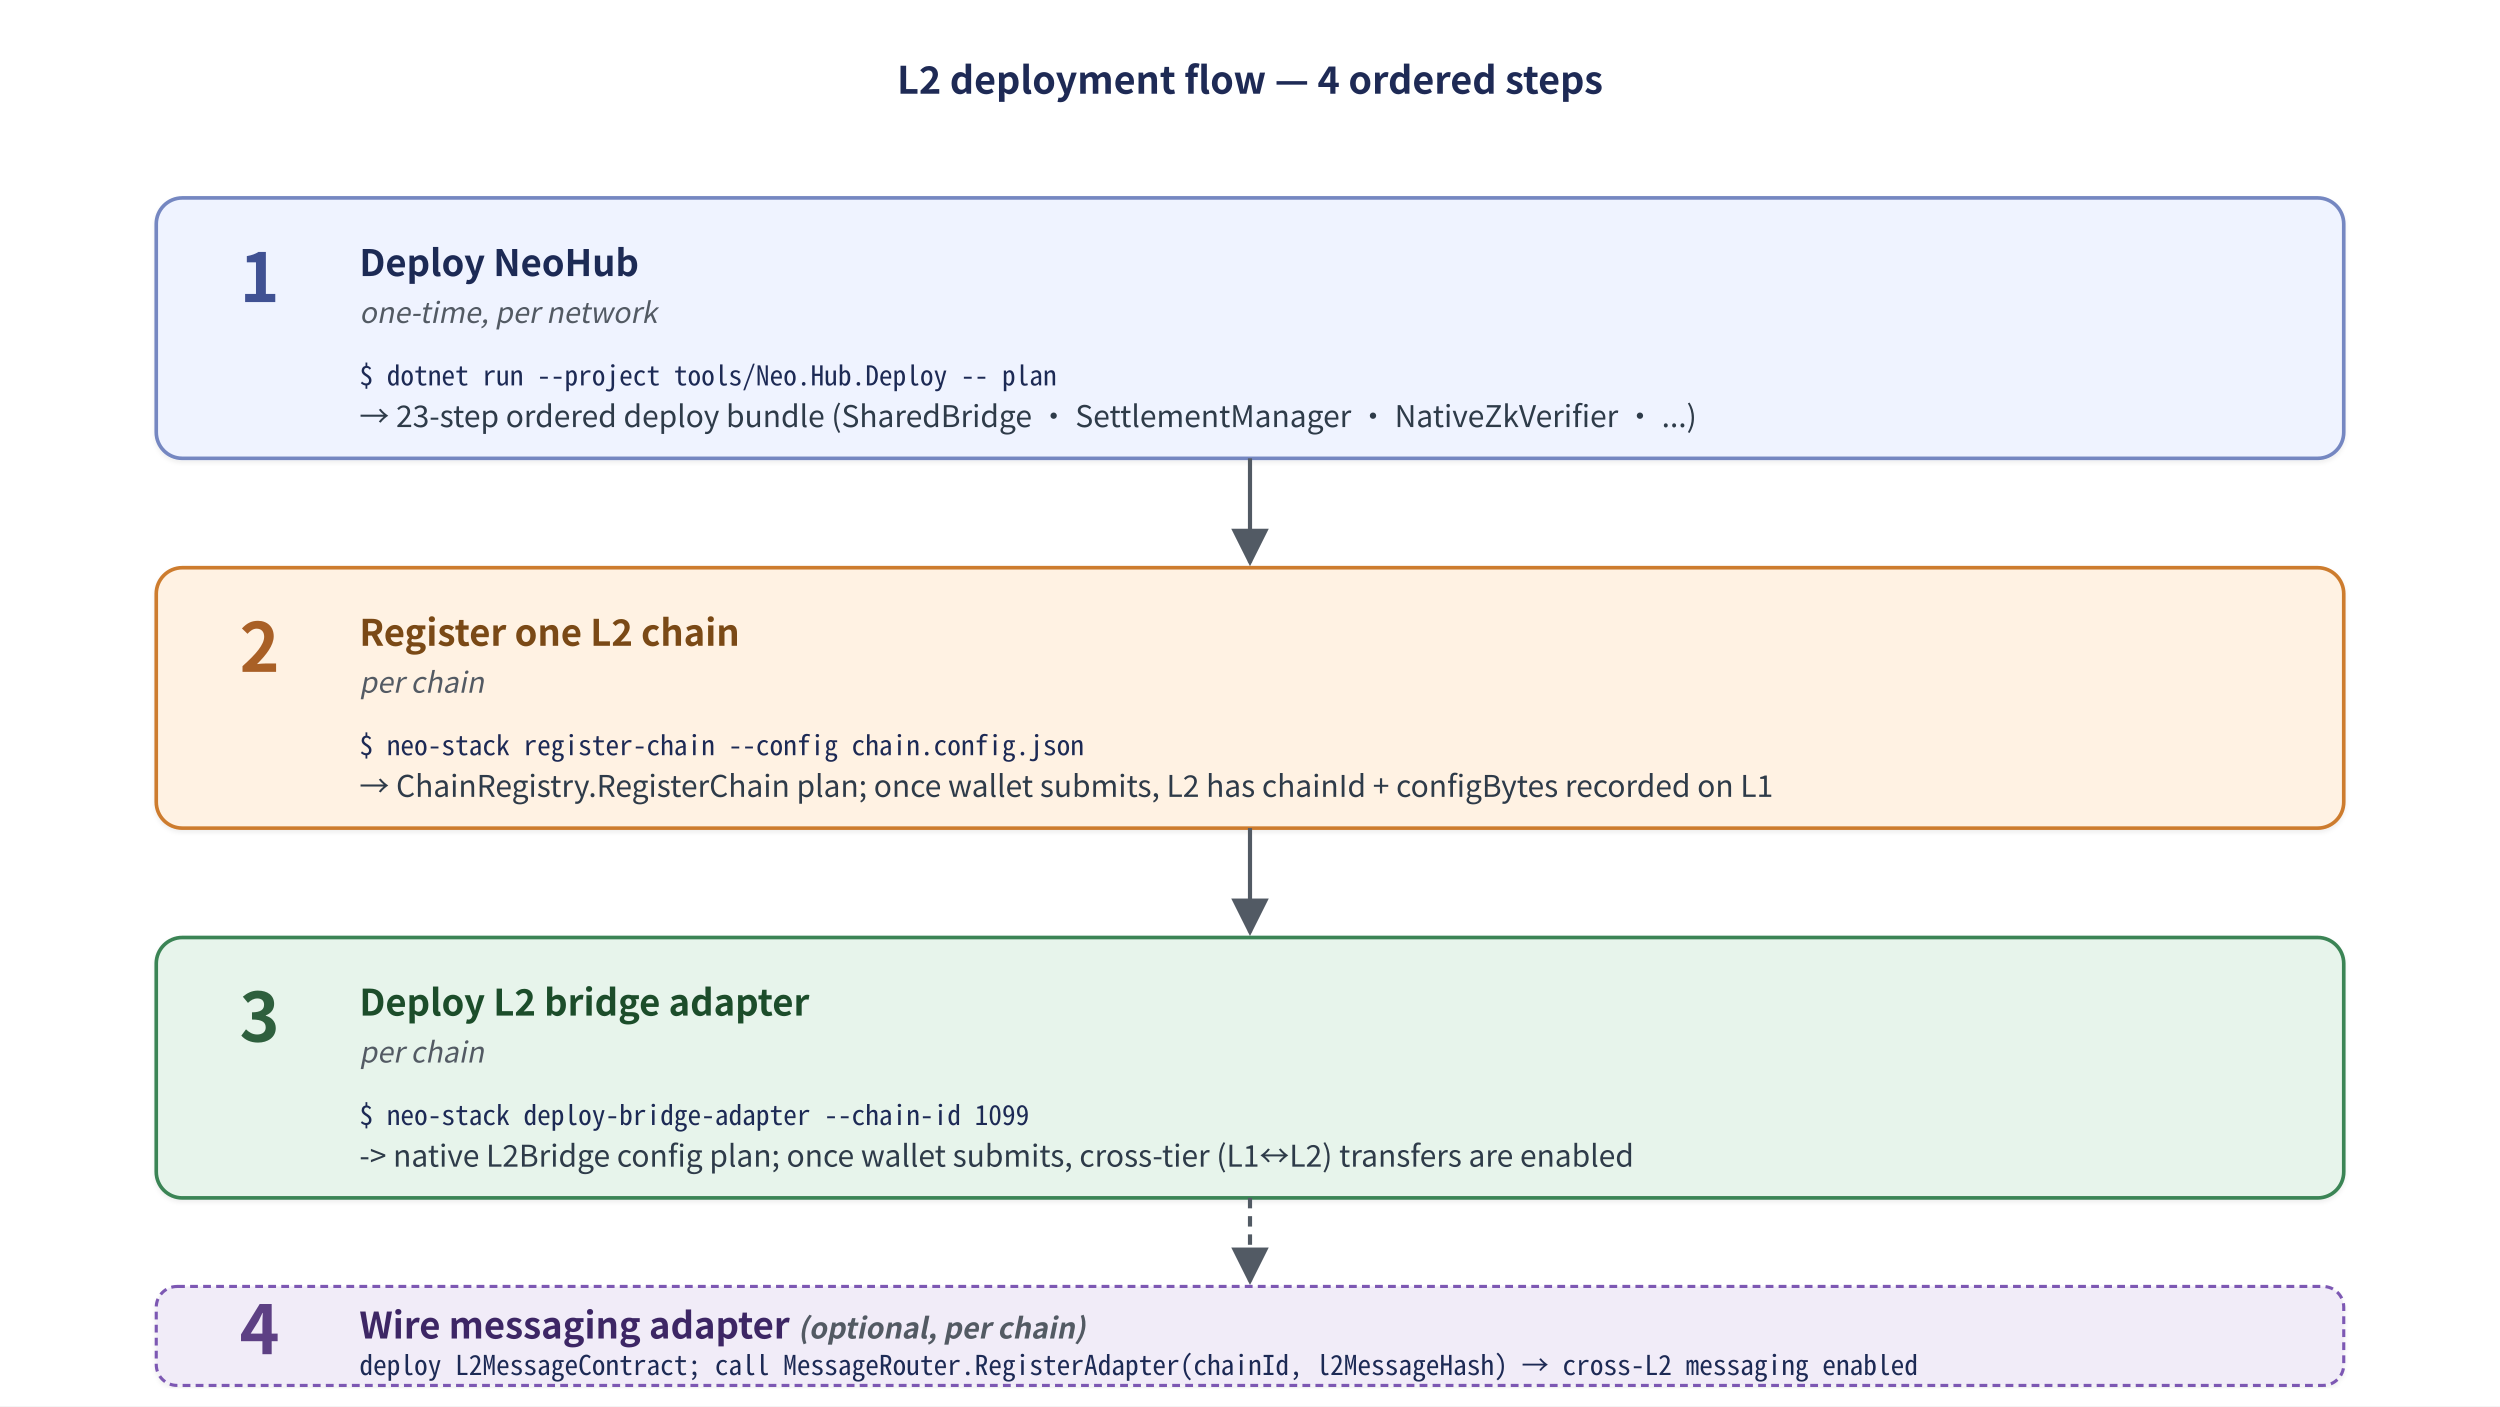
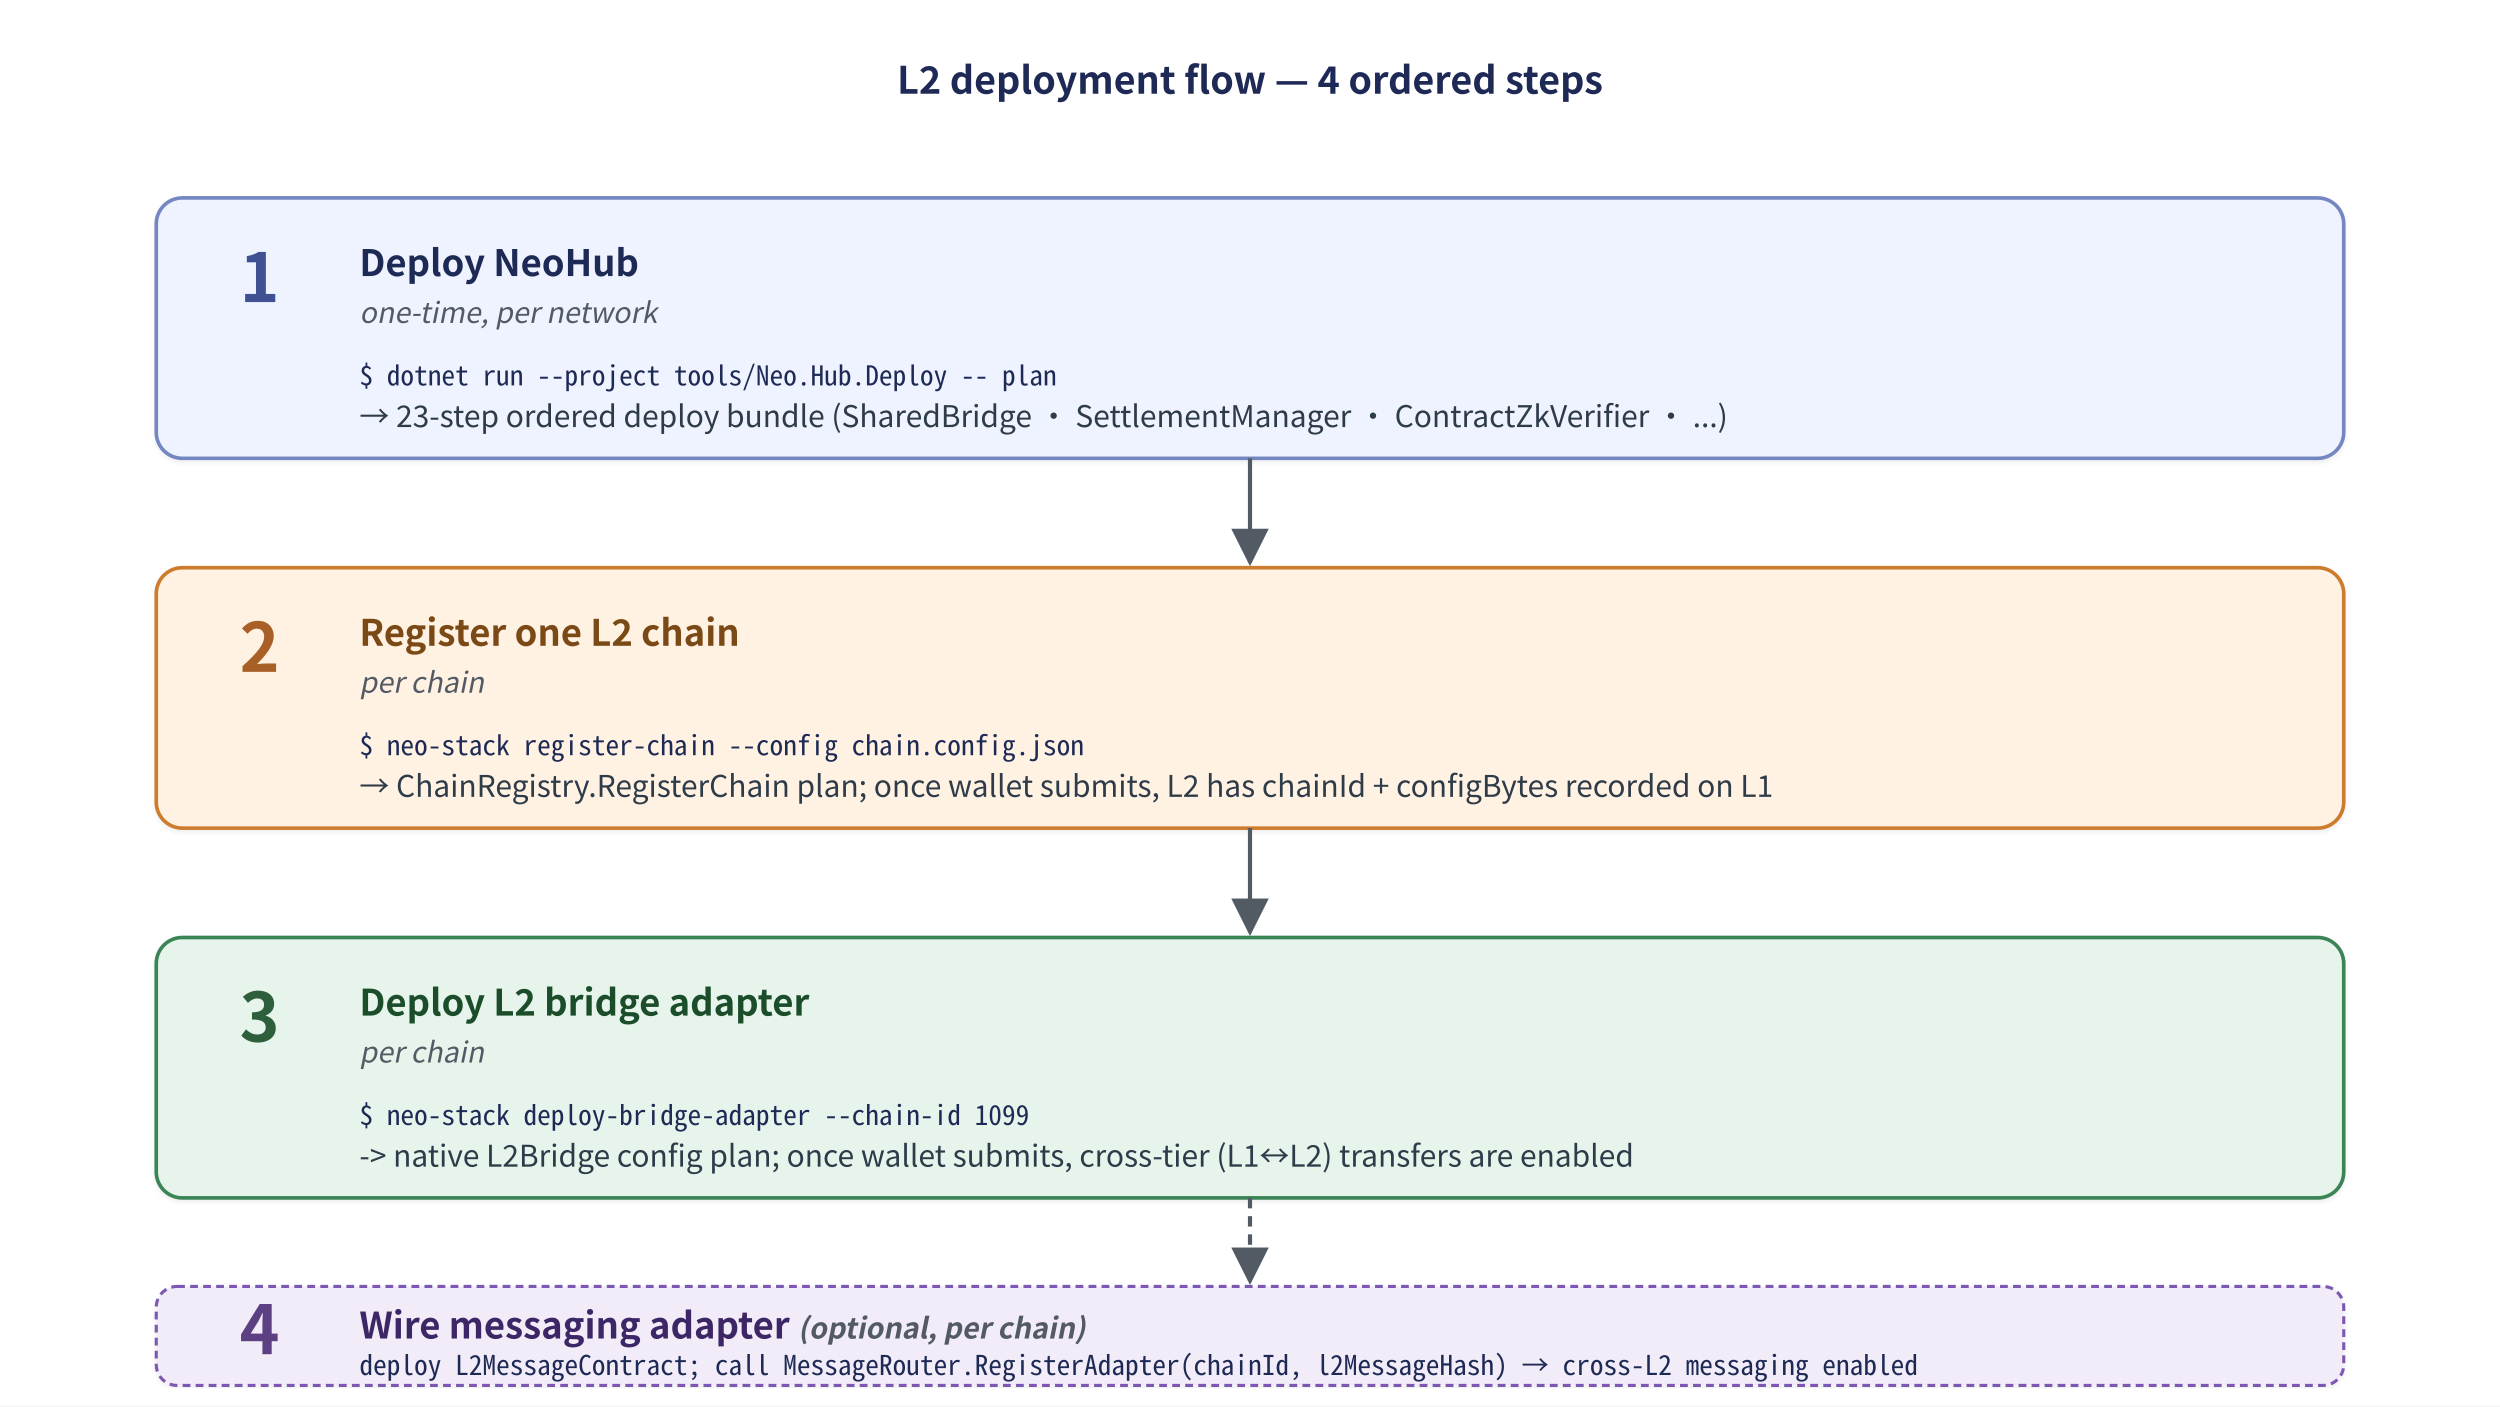
<svg xmlns="http://www.w3.org/2000/svg" viewBox="0 0 960 540" font-family="'Noto Sans CJK SC', -apple-system, BlinkMacSystemFont, 'Segoe UI', Helvetica, Arial, sans-serif" role="img" aria-labelledby="title desc">
  <defs>
    <marker id="arrow" viewBox="0 0 10 10" refX="9" refY="5" markerWidth="9" markerHeight="9" orient="auto">
      <path d="M0,0 L10,5 L0,10 Z" fill="#525a64" />
    </marker>
    <filter id="card" x="-2%" y="-3%" width="104%" height="106%">
      <feDropShadow dx="0" dy="1" stdDeviation="0.9" flood-color="#000000" flood-opacity="0.07" />
    </filter>
    <style>
      .header     { font-size: 14.5px; font-weight: 700; }
      .step-num   { font-size: 26px; font-weight: 800; }
      .step-t     { font-size: 14px; font-weight: 700; }
      .step-cad   { font-size: 11px; fill: #525a64; font-style: italic; }
      .body       { font-size: 11.5px; fill: #2d3a48; }
      .caption    { font-size: 11px; fill: #525a64; }
      .cli        { font-size: 10.5px; fill: #1e2a55; font-family: 'Noto Sans Mono CJK SC', ui-monospace, 'SF Mono', monospace; }
    </style>
  </defs>
  <rect width="960" height="540" fill="#ffffff" />
  <text x="480" y="36" text-anchor="middle" class="header" fill="#1e2a55">L2 deployment flow — 4 ordered steps</text>
  <g filter="url(#card)">
    <rect x="60" y="76" width="840" height="100" rx="10" ry="10" fill="#eff3ff" stroke="#7587c1" stroke-width="1.4" />
    <text x="92" y="116" class="step-num" fill="#3f5193">1</text>
    <text x="138" y="106" class="step-t" fill="#1e2a55">Deploy NeoHub</text>
    <text x="138" y="124" class="step-cad">one-time, per network</text>
    <text x="138" y="148" class="cli">$ dotnet run --project tools/Neo.Hub.Deploy -- plan</text>
-     <text x="138" y="164" class="body">→ 23-step ordered deploy bundle (SharedBridge · SettlementManager · NativeZkVerifier · ...)</text>
+     <text x="138" y="164" class="body">→ 23-step ordered deploy bundle (SharedBridge · SettlementManager · ContractZkVerifier · ...)</text>
  </g>
  <line x1="480" y1="176" x2="480" y2="216" stroke="#525a64" stroke-width="1.6" marker-end="url(#arrow)" />
  <g filter="url(#card)">
    <rect x="60" y="218" width="840" height="100" rx="10" ry="10" fill="#fff2e3" stroke="#cd7c2e" stroke-width="1.4" />
    <text x="92" y="258" class="step-num" fill="#a96027">2</text>
    <text x="138" y="248" class="step-t" fill="#7a4a14">Register one L2 chain</text>
    <text x="138" y="266" class="step-cad">per chain</text>
    <text x="138" y="290" class="cli">$ neo-stack register-chain --config chain.config.json</text>
    <text x="138" y="306" class="body">→ ChainRegistry.RegisterChain plan; once wallet submits, L2 has chainId + configBytes recorded on L1</text>
  </g>
  <line x1="480" y1="318" x2="480" y2="358" stroke="#525a64" stroke-width="1.6" marker-end="url(#arrow)" />
  <g filter="url(#card)">
    <rect x="60" y="360" width="840" height="100" rx="10" ry="10" fill="#e7f4eb" stroke="#3a8454" stroke-width="1.4" />
    <text x="92" y="400" class="step-num" fill="#2f5e3c">3</text>
    <text x="138" y="390" class="step-t" fill="#1d4d2c">Deploy L2 bridge adapter</text>
    <text x="138" y="408" class="step-cad">per chain</text>
    <text x="138" y="432" class="cli">$ neo-stack deploy-bridge-adapter --chain-id 1099</text>
    <text x="138" y="448" class="body">-&gt; native L2Bridge config plan; once wallet submits, cross-tier (L1↔L2) transfers are enabled</text>
  </g>
  <line x1="480" y1="460" x2="480" y2="492" stroke="#525a64" stroke-width="1.6" stroke-dasharray="4 3" marker-end="url(#arrow)" />
  <g filter="url(#card)">
    <rect x="60" y="494" width="840" height="38" rx="8" ry="8" fill="#f1ecf8" stroke="#7d59b3" stroke-width="1.2" stroke-dasharray="3 2" />
    <text x="92" y="520" class="step-num" fill="#5d4084" font-size="20px">4</text>
    <text x="138" y="514" class="step-t" fill="#3e2865" font-size="13px">Wire messaging adapter <tspan font-style="italic" font-size="11px" fill="#525a64">(optional, per chain)</tspan>
    </text>
    <text x="138" y="528" class="cli">deploy L2MessageContract; call MessageRouter.RegisterAdapter(chainId, l2MessageHash) → cross-L2 messaging enabled</text>
  </g>
</svg>
